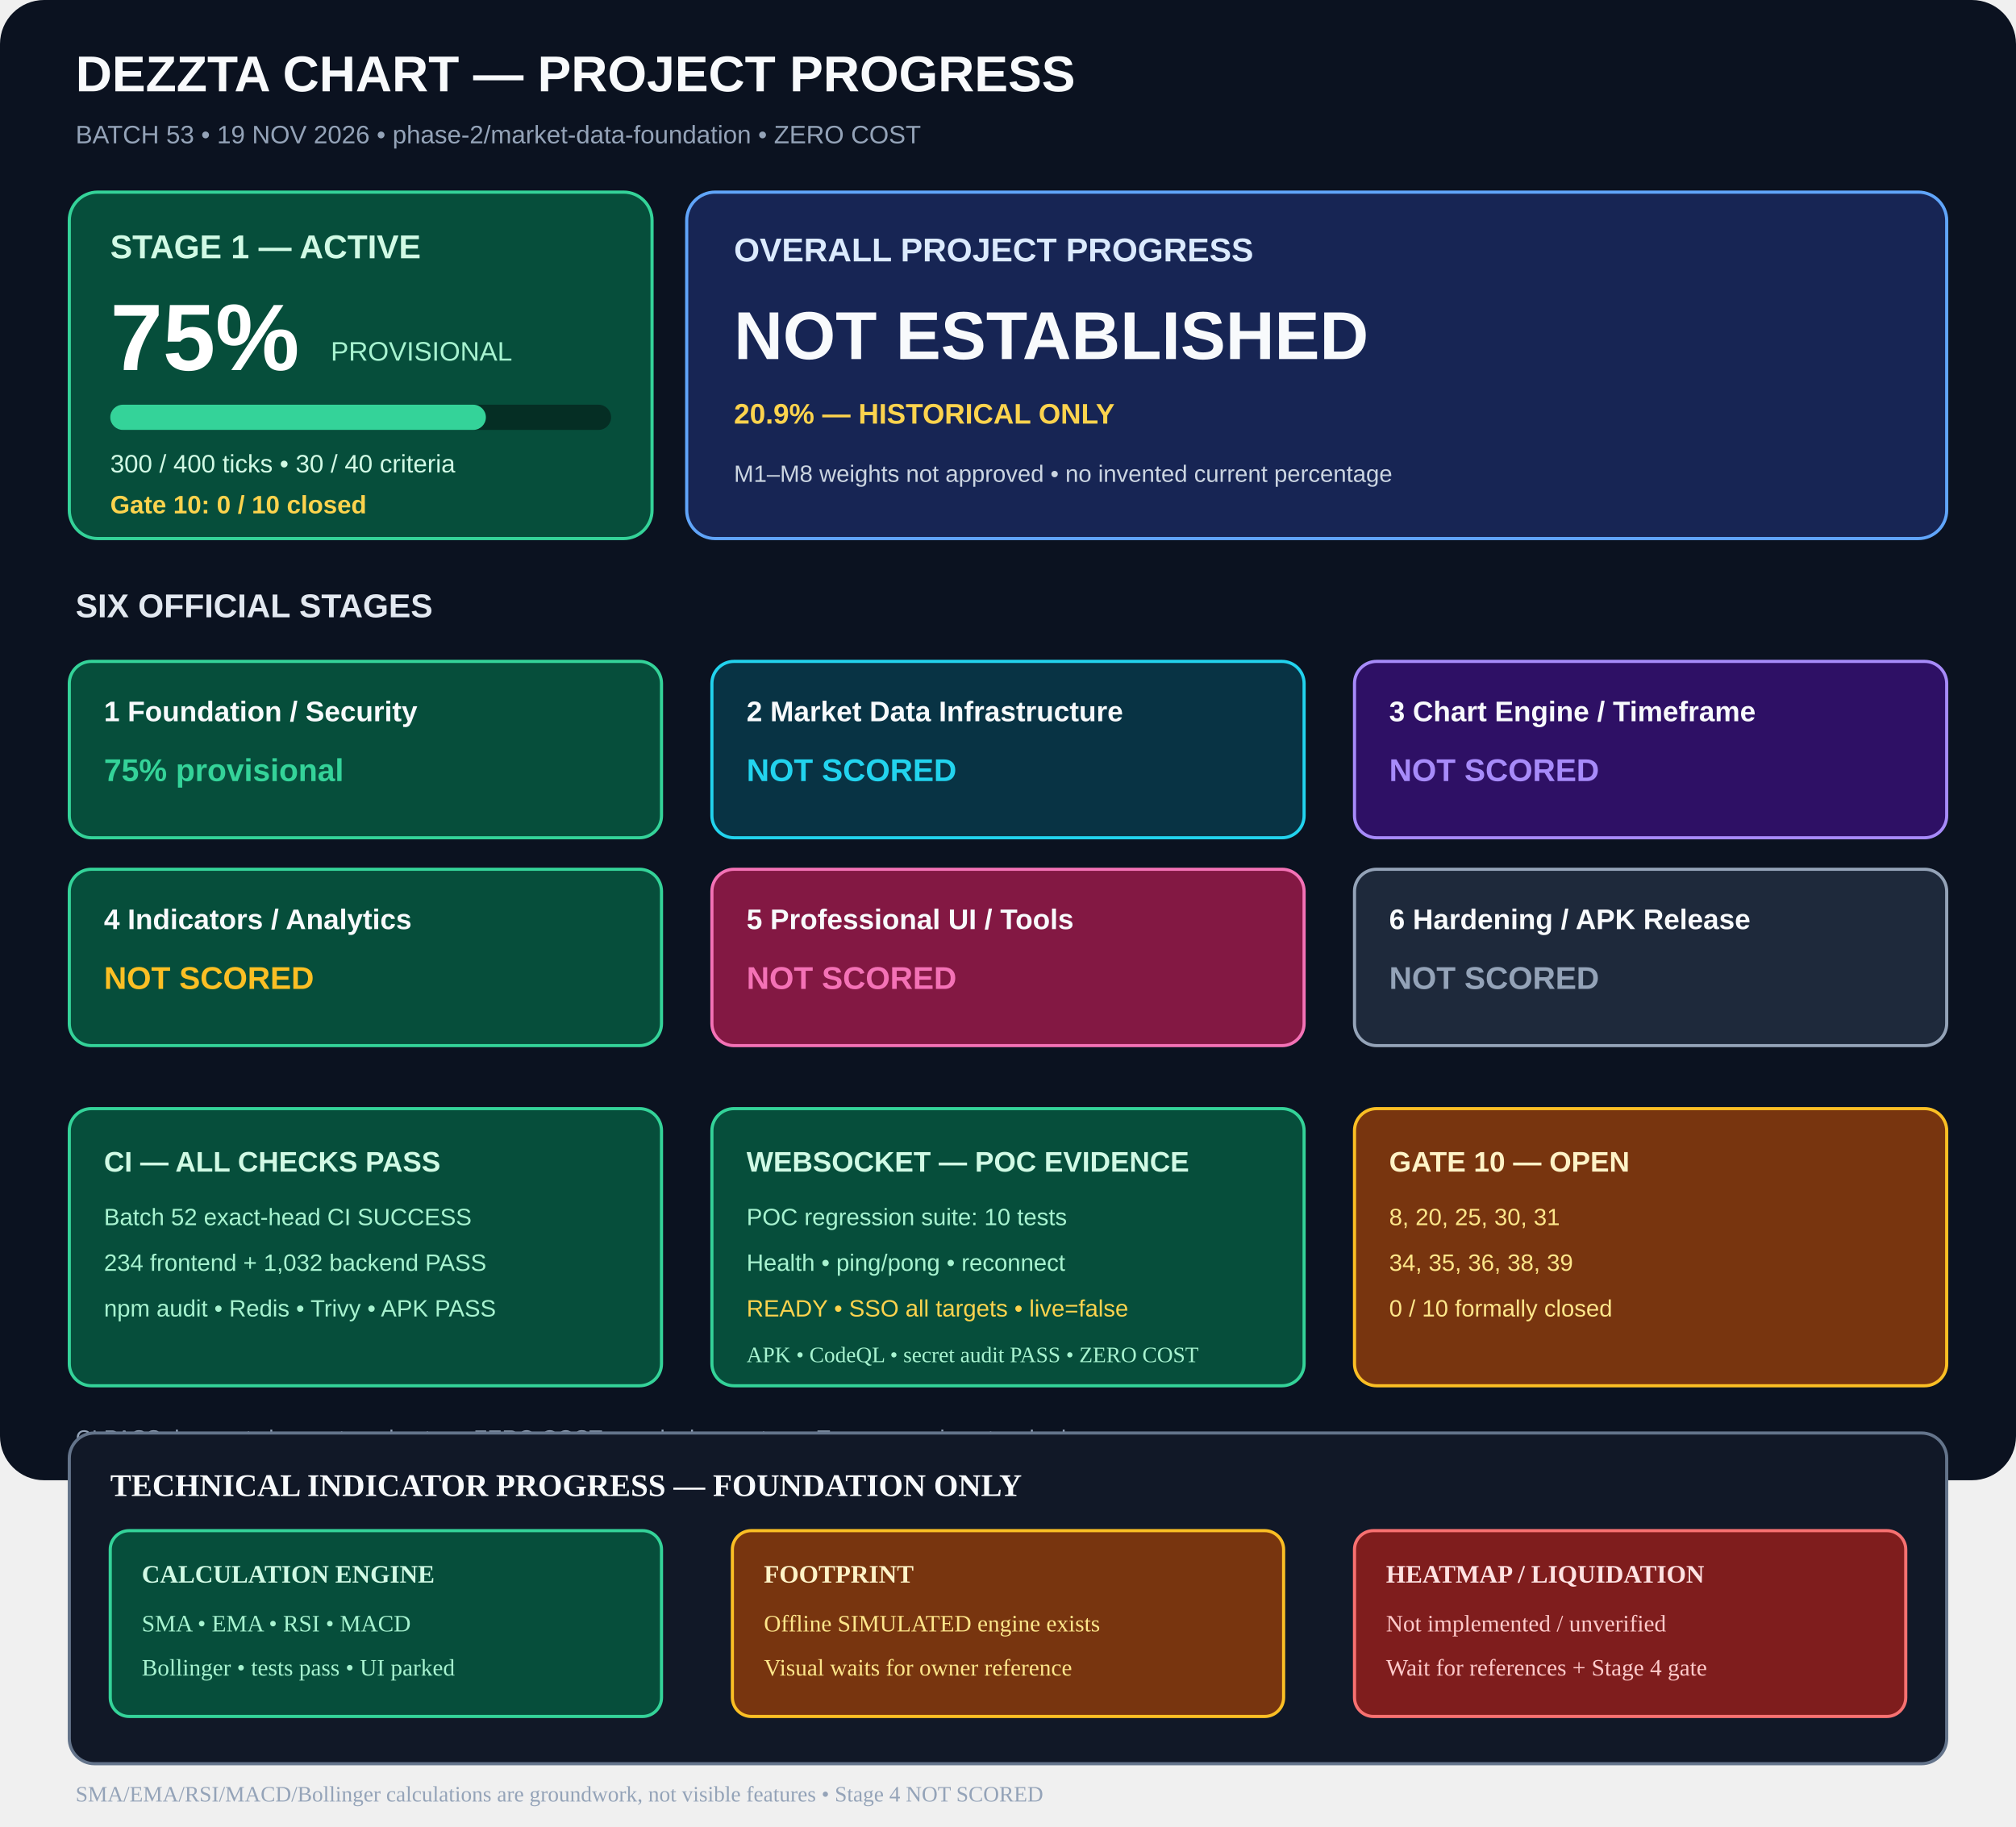
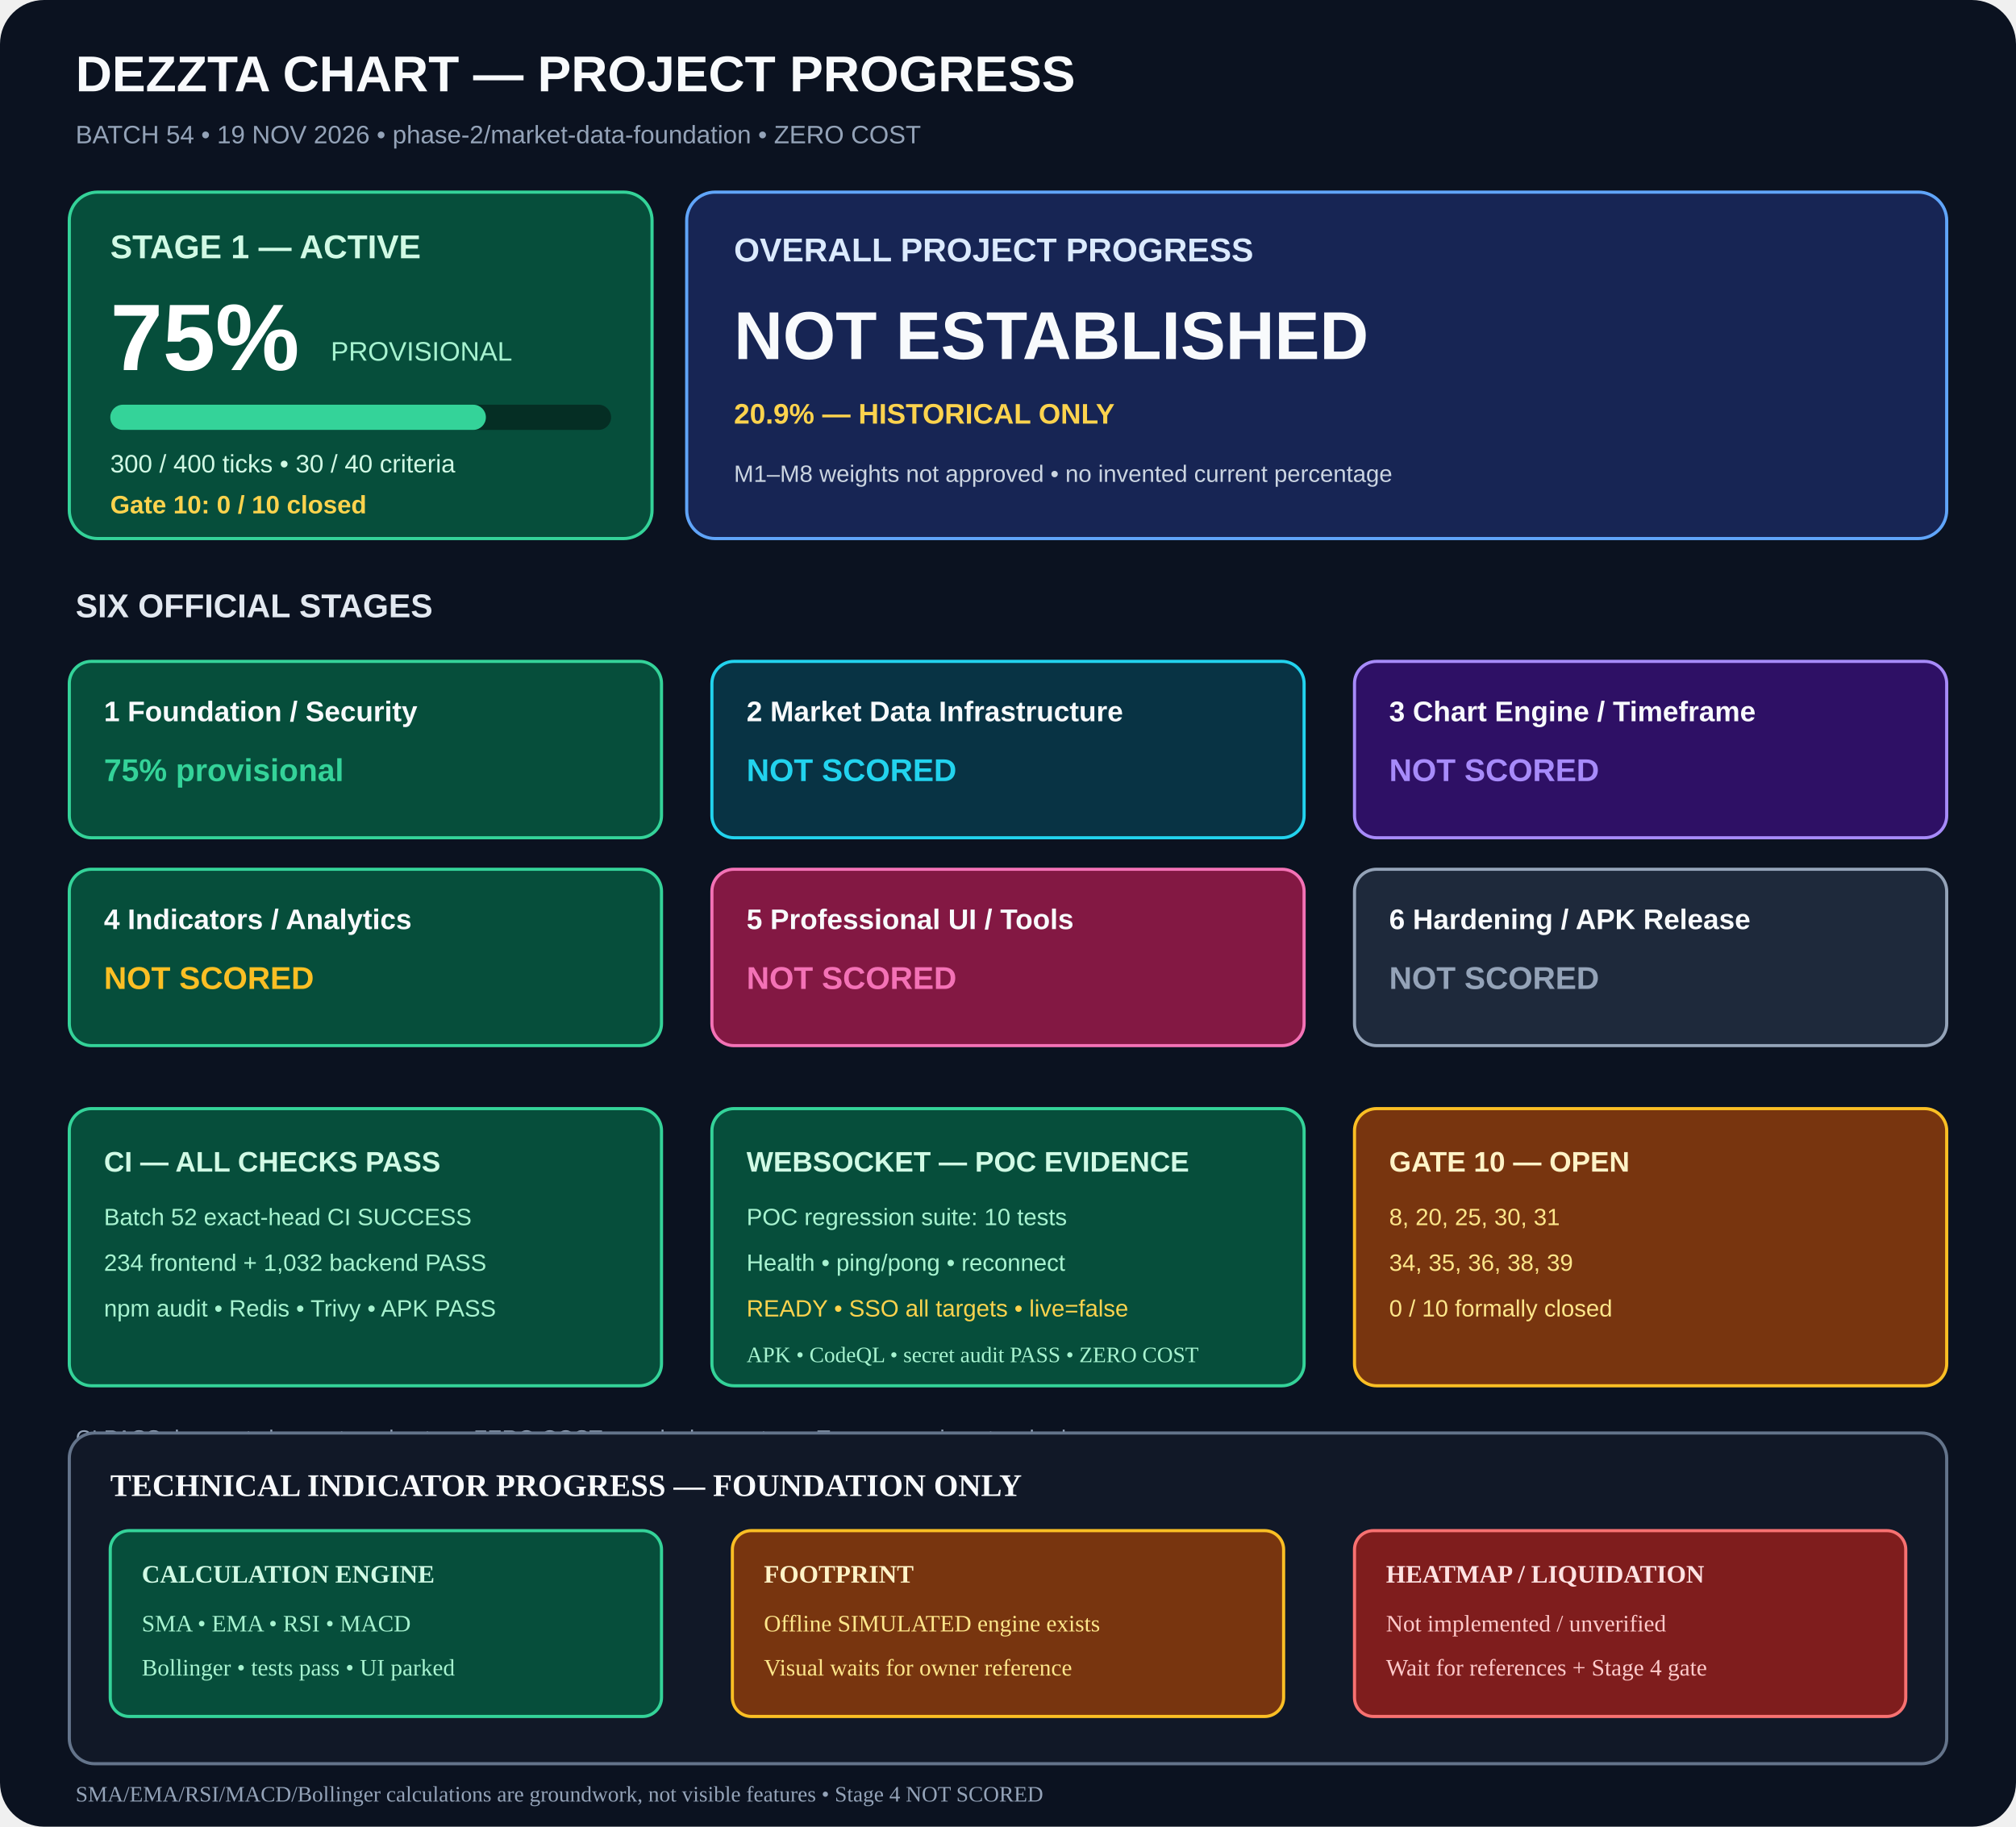
<svg xmlns="http://www.w3.org/2000/svg" width="1280" height="1160" viewBox="0 0 1280 1160" role="img" aria-labelledby="title desc">
-   <rect width="1280" height="940" rx="28" fill="#0b1220" />
+   <rect width="1280" height="1160" rx="28" fill="#0b1220" />
  <g font-family="Arial,sans-serif">
    <text x="48" y="58" fill="#f8fafc" font-size="32" font-weight="700">DEZZTA CHART — PROJECT PROGRESS</text>
-     <text x="48" y="91" fill="#94a3b8" font-size="16">BATCH 53 • 19 NOV 2026 • phase-2/market-data-foundation • ZERO COST</text>
+     <text x="48" y="91" fill="#94a3b8" font-size="16">BATCH 54 • 19 NOV 2026 • phase-2/market-data-foundation • ZERO COST</text>
    <rect x="44" y="122" width="370" height="220" rx="18" fill="#064e3b" stroke="#34d399" stroke-width="2" />
    <text x="70" y="164" fill="#d1fae5" font-size="21" font-weight="700">STAGE 1 — ACTIVE</text>
    <text x="70" y="235" fill="#fff" font-size="60" font-weight="700">75%</text>
    <text x="210" y="229" fill="#a7f3d0" font-size="17">PROVISIONAL</text>
    <rect x="70" y="257" width="318" height="16" rx="8" fill="#052e24" />
    <rect x="70" y="257" width="238.5" height="16" rx="8" fill="#34d399" />
    <text x="70" y="300" fill="#d1fae5" font-size="16">300 / 400 ticks • 30 / 40 criteria</text>
    <text x="70" y="326" fill="#fcd34d" font-size="16" font-weight="700">Gate 10: 0 / 10 closed</text>
    <rect x="436" y="122" width="800" height="220" rx="18" fill="#172554" stroke="#60a5fa" stroke-width="2" />
    <text x="466" y="166" fill="#dbeafe" font-size="21" font-weight="700">OVERALL PROJECT PROGRESS</text>
    <text x="466" y="228" fill="#f8fafc" font-size="43" font-weight="700">NOT ESTABLISHED</text>
    <text x="466" y="269" fill="#fcd34d" font-size="18" font-weight="700">20.9% — HISTORICAL ONLY</text>
    <text x="466" y="306" fill="#cbd5e1" font-size="15">M1–M8 weights not approved • no invented current percentage</text>
    <text x="48" y="392" fill="#e2e8f0" font-size="21" font-weight="700">SIX OFFICIAL STAGES</text>
    <rect x="44" y="420" width="376" height="112" rx="14" fill="#064e3b" stroke="#34d399" stroke-width="2" />
    <text x="66" y="458" fill="#f8fafc" font-size="18" font-weight="700">1  Foundation / Security</text>
    <text x="66" y="496" fill="#34d399" font-size="20" font-weight="700">75% provisional</text>
    <rect x="452" y="420" width="376" height="112" rx="14" fill="#083344" stroke="#22d3ee" stroke-width="2" />
    <text x="474" y="458" fill="#f8fafc" font-size="18" font-weight="700">2  Market Data Infrastructure</text>
    <text x="474" y="496" fill="#22d3ee" font-size="20" font-weight="700">NOT SCORED</text>
    <rect x="860" y="420" width="376" height="112" rx="14" fill="#2e1065" stroke="#a78bfa" stroke-width="2" />
    <text x="882" y="458" fill="#f8fafc" font-size="18" font-weight="700">3  Chart Engine / Timeframe</text>
    <text x="882" y="496" fill="#a78bfa" font-size="20" font-weight="700">NOT SCORED</text>
    <rect x="44" y="552" width="376" height="112" rx="14" fill="#064e3b" stroke="#34d399" stroke-width="2" />
    <text x="66" y="590" fill="#f8fafc" font-size="18" font-weight="700">4  Indicators / Analytics</text>
    <text x="66" y="628" fill="#fbbf24" font-size="20" font-weight="700">NOT SCORED</text>
    <rect x="452" y="552" width="376" height="112" rx="14" fill="#831843" stroke="#f472b6" stroke-width="2" />
    <text x="474" y="590" fill="#f8fafc" font-size="18" font-weight="700">5  Professional UI / Tools</text>
    <text x="474" y="628" fill="#f472b6" font-size="20" font-weight="700">NOT SCORED</text>
    <rect x="860" y="552" width="376" height="112" rx="14" fill="#1e293b" stroke="#94a3b8" stroke-width="2" />
    <text x="882" y="590" fill="#f8fafc" font-size="18" font-weight="700">6  Hardening / APK Release</text>
    <text x="882" y="628" fill="#94a3b8" font-size="20" font-weight="700">NOT SCORED</text>
    <rect x="44" y="704" width="376" height="176" rx="14" fill="#064e3b" stroke="#34d399" stroke-width="2" />
    <text x="66" y="744" fill="#d1fae5" font-size="18" font-weight="700">CI — ALL CHECKS PASS</text>
    <text x="66" y="778" fill="#a7f3d0" font-size="15">Batch 52 exact-head CI SUCCESS</text>
    <text x="66" y="807" fill="#a7f3d0" font-size="15">234 frontend + 1,032 backend PASS</text>
    <text x="66" y="836" fill="#a7f3d0" font-size="15">npm audit • Redis • Trivy • APK PASS</text>
    <rect x="452" y="704" width="376" height="176" rx="14" fill="#064e3b" stroke="#34d399" stroke-width="2" />
    <text x="474" y="744" fill="#d1fae5" font-size="18" font-weight="700">WEBSOCKET — POC EVIDENCE</text>
    <text x="474" y="778" fill="#a7f3d0" font-size="15">POC regression suite: 10 tests</text>
    <text x="474" y="807" fill="#a7f3d0" font-size="15">Health • ping/pong • reconnect</text>
    <text x="474" y="836" fill="#fcd34d" font-size="15">READY • SSO all targets • live=false</text>
    <rect x="860" y="704" width="376" height="176" rx="14" fill="#78350f" stroke="#fbbf24" stroke-width="2" />
    <text x="882" y="744" fill="#fef3c7" font-size="18" font-weight="700">GATE 10 — OPEN</text>
    <text x="882" y="778" fill="#fde68a" font-size="15">8, 20, 25, 30, 31</text>
    <text x="882" y="807" fill="#fde68a" font-size="15">34, 35, 36, 38, 39</text>
    <text x="882" y="836" fill="#fde68a" font-size="15">0 / 10 formally closed</text>
    <text x="48" y="918" fill="#94a3b8" font-size="14">CI PASS does not close external gates • ZERO COST • no deployment • no Termux • main untouched</text>
  </g>
  <text x="474" y="865" fill="#a7f3d0" font-size="14">APK • CodeQL • secret audit PASS • ZERO COST</text>
  <rect x="44" y="910" width="1192" height="210" rx="16" fill="#111827" stroke="#64748b" stroke-width="2" />
  <text x="70" y="950" fill="#f8fafc" font-size="20" font-weight="700">TECHNICAL INDICATOR PROGRESS — FOUNDATION ONLY</text>
  <rect x="70" y="972" width="350" height="118" rx="12" fill="#064e3b" stroke="#34d399" stroke-width="2" />
  <text x="90" y="1005" fill="#d1fae5" font-size="16" font-weight="700">CALCULATION ENGINE</text>
  <text x="90" y="1036" fill="#a7f3d0" font-size="15">SMA • EMA • RSI • MACD</text>
  <text x="90" y="1064" fill="#a7f3d0" font-size="15">Bollinger • tests pass • UI parked</text>
  <rect x="465" y="972" width="350" height="118" rx="12" fill="#78350f" stroke="#fbbf24" stroke-width="2" />
  <text x="485" y="1005" fill="#fef3c7" font-size="16" font-weight="700">FOOTPRINT</text>
  <text x="485" y="1036" fill="#fde68a" font-size="15">Offline SIMULATED engine exists</text>
  <text x="485" y="1064" fill="#fde68a" font-size="15">Visual waits for owner reference</text>
  <rect x="860" y="972" width="350" height="118" rx="12" fill="#7f1d1d" stroke="#f87171" stroke-width="2" />
  <text x="880" y="1005" fill="#fee2e2" font-size="16" font-weight="700">HEATMAP / LIQUIDATION</text>
  <text x="880" y="1036" fill="#fecaca" font-size="15">Not implemented / unverified</text>
  <text x="880" y="1064" fill="#fecaca" font-size="15">Wait for references + Stage 4 gate</text>
  <text x="48" y="1144" fill="#94a3b8" font-size="14">SMA/EMA/RSI/MACD/Bollinger calculations are groundwork, not visible features • Stage 4 NOT SCORED</text>
</svg>
